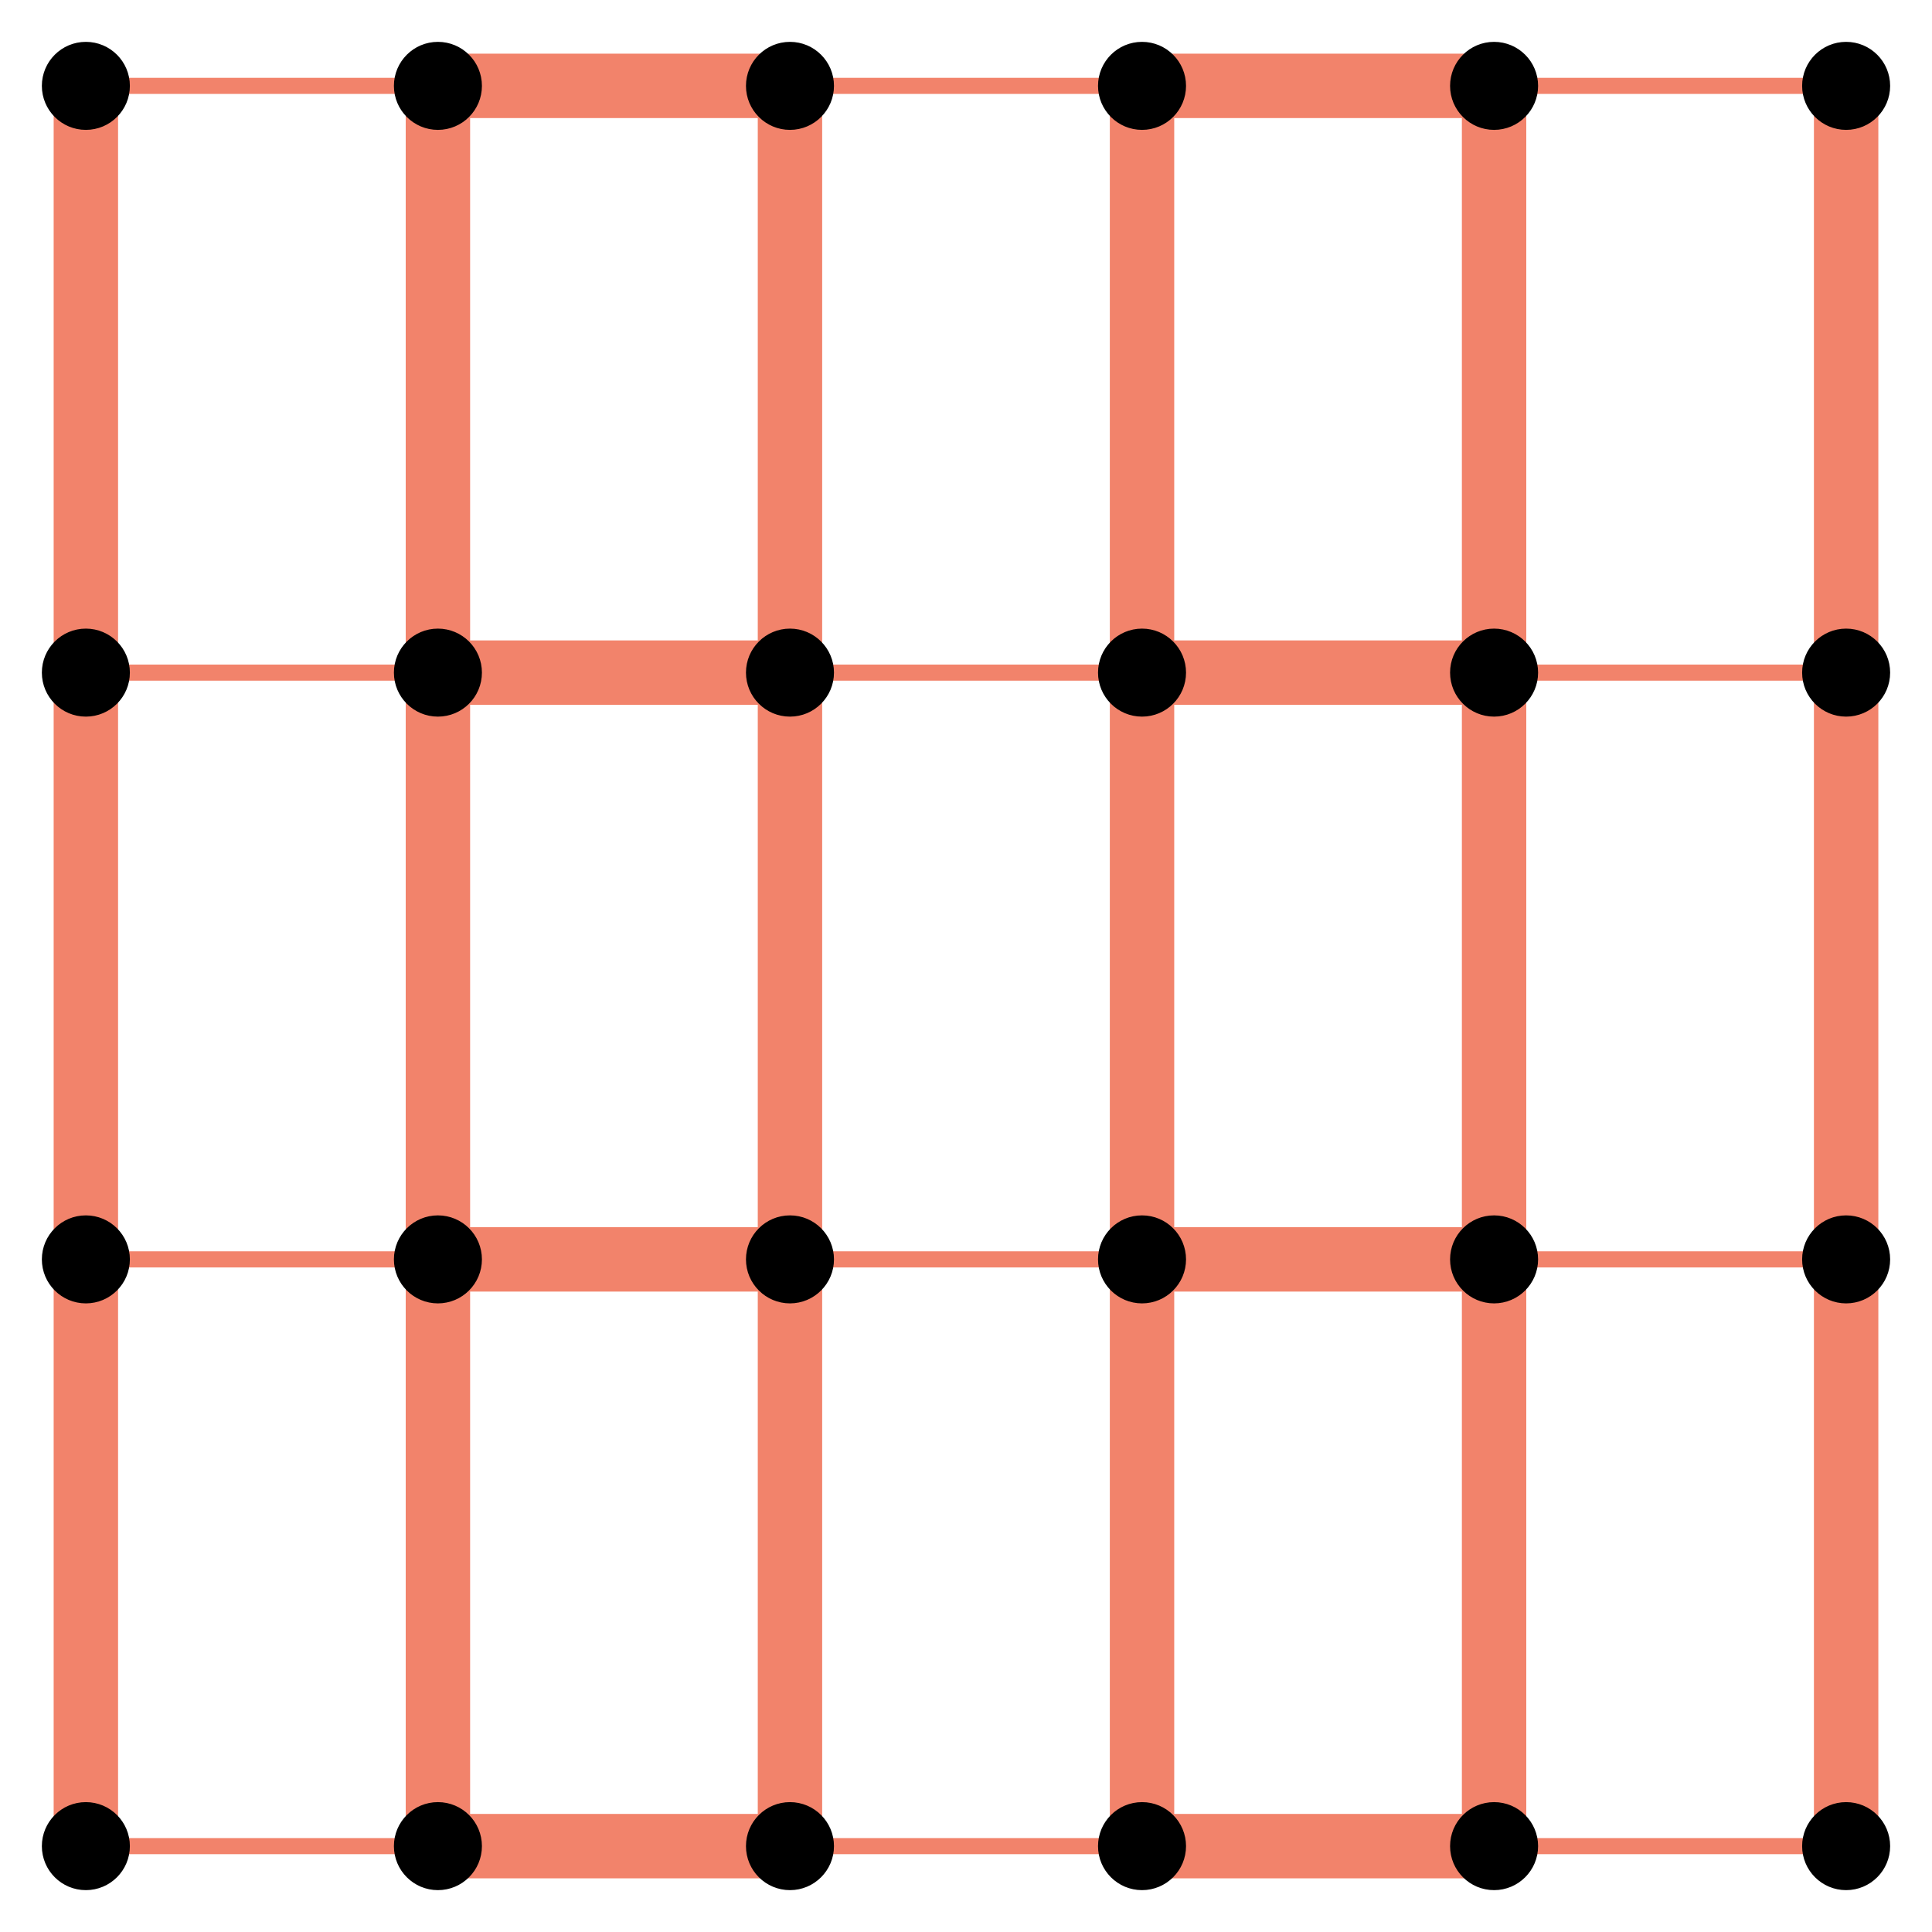
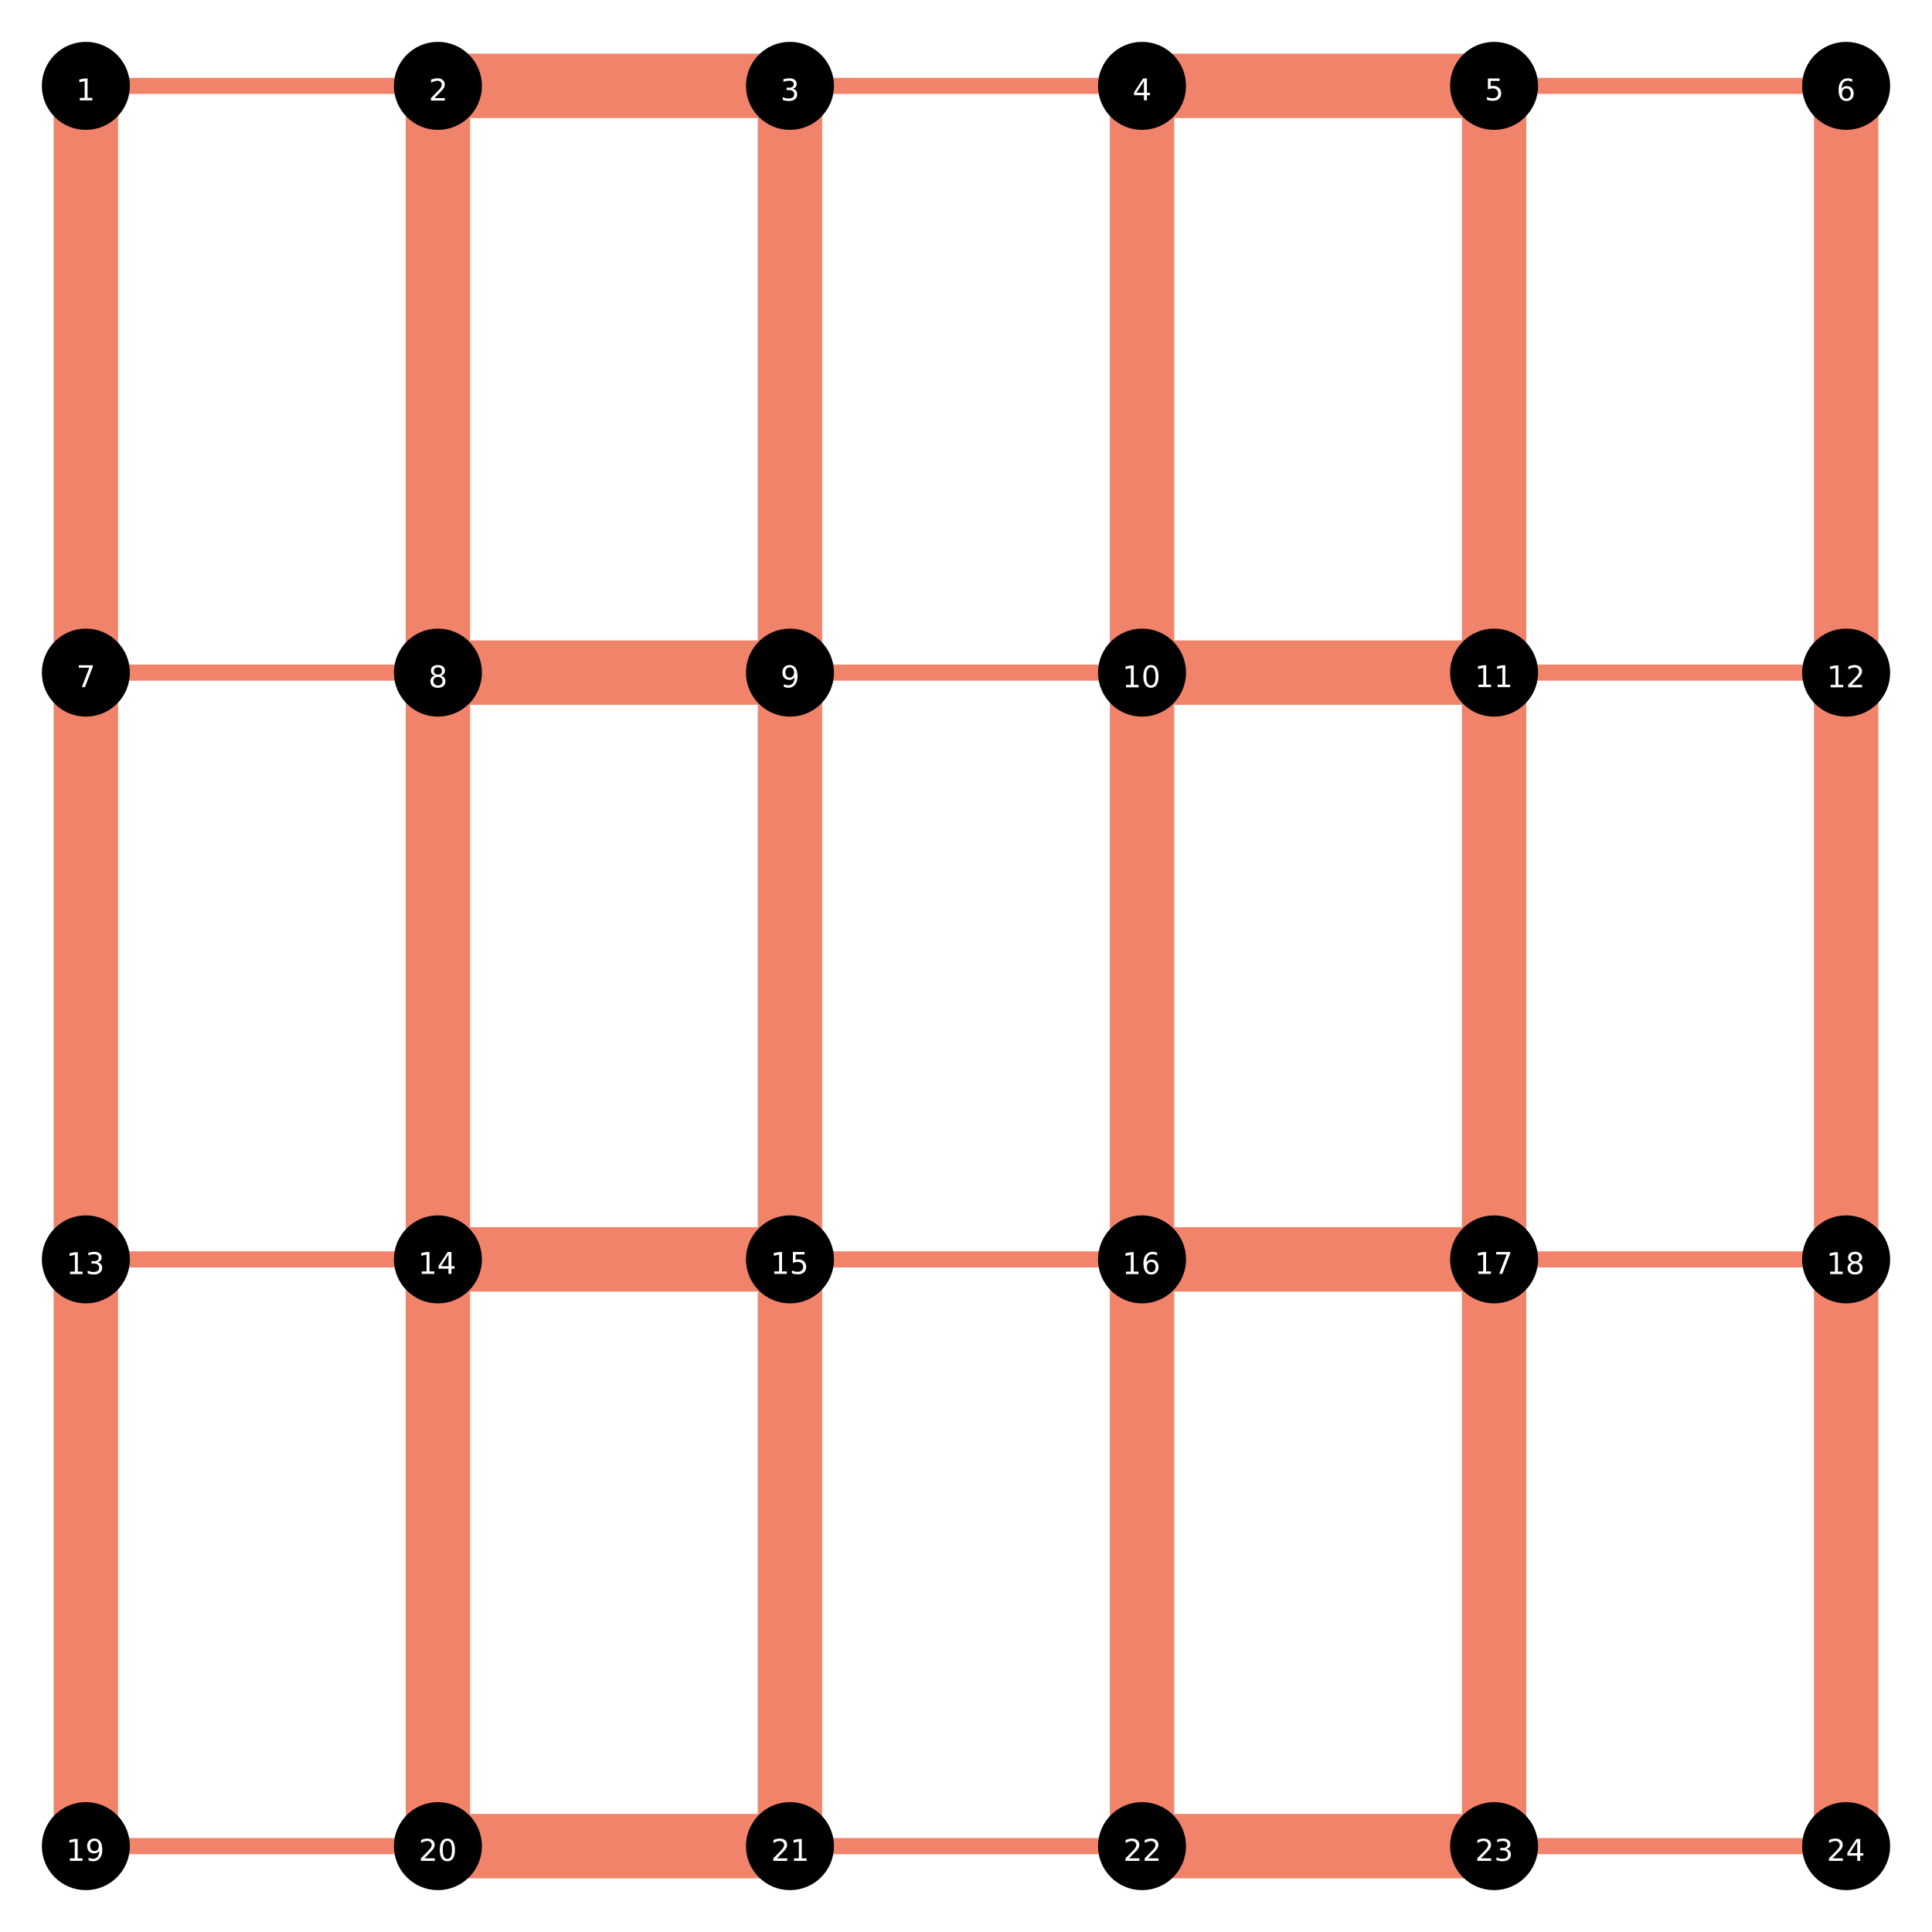
<svg xmlns="http://www.w3.org/2000/svg" xmlns:xlink="http://www.w3.org/1999/xlink" width="900pt" height="900pt" viewBox="0 0 900 900" version="1.1">
  <defs>
    <g>
      <symbol overflow="visible" id="glyph0-0">
        <path style="stroke:none;" d="M 0.703 2.469 L 0.703 -9.875 L 7.703 -9.875 L 7.703 2.469 Z M 1.484 1.703 L 6.922 1.703 L 6.922 -9.078 L 1.484 -9.078 Z M 1.484 1.703 " />
      </symbol>
      <symbol overflow="visible" id="glyph0-1">
        <path style="stroke:none;" d="M 1.734 -1.156 L 4 -1.156 L 4 -8.953 L 1.531 -8.453 L 1.531 -9.719 L 3.984 -10.203 L 5.359 -10.203 L 5.359 -1.156 L 7.609 -1.156 L 7.609 0 L 1.734 0 Z M 1.734 -1.156 " />
      </symbol>
      <symbol overflow="visible" id="glyph0-2">
        <path style="stroke:none;" d="M 2.688 -1.156 L 7.5 -1.156 L 7.5 0 L 1.031 0 L 1.031 -1.156 C 1.551 -1.695 2.266 -2.426 3.172 -3.344 C 4.078 -4.258 4.645 -4.848 4.875 -5.109 C 5.312 -5.609 5.617 -6.031 5.797 -6.375 C 5.973 -6.719 6.062 -7.055 6.062 -7.391 C 6.062 -7.93 5.867 -8.375 5.484 -8.719 C 5.109 -9.062 4.613 -9.234 4 -9.234 C 3.57 -9.234 3.117 -9.156 2.641 -9 C 2.16 -8.852 1.645 -8.625 1.094 -8.312 L 1.094 -9.719 C 1.645 -9.938 2.16 -10.102 2.641 -10.219 C 3.129 -10.332 3.578 -10.391 3.984 -10.391 C 5.035 -10.391 5.875 -10.125 6.5 -9.594 C 7.133 -9.07 7.453 -8.367 7.453 -7.484 C 7.453 -7.055 7.375 -6.656 7.219 -6.281 C 7.062 -5.906 6.773 -5.461 6.359 -4.953 C 6.242 -4.828 5.879 -4.445 5.266 -3.812 C 4.66 -3.176 3.801 -2.289 2.688 -1.156 Z M 2.688 -1.156 " />
      </symbol>
      <symbol overflow="visible" id="glyph0-3">
        <path style="stroke:none;" d="M 5.688 -5.5 C 6.344 -5.363 6.852 -5.07 7.219 -4.625 C 7.594 -4.176 7.781 -3.625 7.781 -2.969 C 7.781 -1.957 7.43 -1.176 6.734 -0.625 C 6.047 -0.07 5.066 0.203 3.797 0.203 C 3.367 0.203 2.926 0.156 2.469 0.062 C 2.02 -0.02 1.551 -0.145 1.062 -0.312 L 1.062 -1.641 C 1.445 -1.422 1.867 -1.254 2.328 -1.141 C 2.785 -1.023 3.258 -0.969 3.75 -0.969 C 4.613 -0.969 5.27 -1.133 5.719 -1.469 C 6.176 -1.812 6.406 -2.312 6.406 -2.969 C 6.406 -3.57 6.191 -4.039 5.766 -4.375 C 5.348 -4.719 4.766 -4.891 4.016 -4.891 L 2.828 -4.891 L 2.828 -6.016 L 4.078 -6.016 C 4.754 -6.016 5.27 -6.148 5.625 -6.422 C 5.988 -6.703 6.172 -7.098 6.172 -7.609 C 6.172 -8.129 5.984 -8.531 5.609 -8.812 C 5.242 -9.094 4.711 -9.234 4.016 -9.234 C 3.641 -9.234 3.234 -9.191 2.797 -9.109 C 2.367 -9.023 1.895 -8.895 1.375 -8.719 L 1.375 -9.953 C 1.895 -10.098 2.383 -10.207 2.844 -10.281 C 3.301 -10.352 3.734 -10.391 4.141 -10.391 C 5.191 -10.391 6.02 -10.148 6.625 -9.672 C 7.238 -9.203 7.547 -8.562 7.547 -7.75 C 7.547 -7.176 7.383 -6.695 7.062 -6.312 C 6.738 -5.926 6.281 -5.656 5.688 -5.5 Z M 5.688 -5.5 " />
      </symbol>
      <symbol overflow="visible" id="glyph0-4">
        <path style="stroke:none;" d="M 5.297 -9 L 1.812 -3.562 L 5.297 -3.562 Z M 4.922 -10.203 L 6.672 -10.203 L 6.672 -3.562 L 8.125 -3.562 L 8.125 -2.406 L 6.672 -2.406 L 6.672 0 L 5.297 0 L 5.297 -2.406 L 0.688 -2.406 L 0.688 -3.734 Z M 4.922 -10.203 " />
      </symbol>
      <symbol overflow="visible" id="glyph0-5">
        <path style="stroke:none;" d="M 1.516 -10.203 L 6.938 -10.203 L 6.938 -9.047 L 2.781 -9.047 L 2.781 -6.547 C 2.977 -6.609 3.176 -6.656 3.375 -6.688 C 3.57 -6.727 3.773 -6.75 3.984 -6.75 C 5.117 -6.75 6.02 -6.438 6.688 -5.812 C 7.352 -5.188 7.688 -4.344 7.688 -3.281 C 7.688 -2.176 7.344 -1.316 6.656 -0.703 C 5.977 -0.098 5.016 0.203 3.766 0.203 C 3.336 0.203 2.898 0.164 2.453 0.094 C 2.016 0.02 1.555 -0.086 1.078 -0.234 L 1.078 -1.625 C 1.492 -1.406 1.922 -1.238 2.359 -1.125 C 2.797 -1.02 3.254 -0.969 3.734 -0.969 C 4.523 -0.969 5.148 -1.172 5.609 -1.578 C 6.066 -1.992 6.297 -2.562 6.297 -3.281 C 6.297 -3.988 6.066 -4.547 5.609 -4.953 C 5.148 -5.367 4.523 -5.578 3.734 -5.578 C 3.367 -5.578 3 -5.535 2.625 -5.453 C 2.258 -5.379 1.891 -5.254 1.516 -5.078 Z M 1.516 -10.203 " />
      </symbol>
      <symbol overflow="visible" id="glyph0-6">
        <path style="stroke:none;" d="M 4.625 -5.656 C 4 -5.656 3.504 -5.441 3.141 -5.016 C 2.785 -4.586 2.609 -4.008 2.609 -3.281 C 2.609 -2.539 2.785 -1.957 3.141 -1.531 C 3.504 -1.102 4 -0.891 4.625 -0.891 C 5.238 -0.891 5.727 -1.102 6.094 -1.531 C 6.457 -1.957 6.641 -2.539 6.641 -3.281 C 6.641 -4.008 6.457 -4.586 6.094 -5.016 C 5.727 -5.441 5.238 -5.656 4.625 -5.656 Z M 7.359 -9.984 L 7.359 -8.719 C 7.016 -8.883 6.664 -9.008 6.312 -9.094 C 5.957 -9.188 5.609 -9.234 5.266 -9.234 C 4.348 -9.234 3.648 -8.926 3.172 -8.312 C 2.691 -7.695 2.422 -6.766 2.359 -5.516 C 2.617 -5.91 2.953 -6.211 3.359 -6.422 C 3.766 -6.641 4.211 -6.75 4.703 -6.75 C 5.723 -6.75 6.531 -6.438 7.125 -5.812 C 7.727 -5.188 8.031 -4.344 8.031 -3.281 C 8.031 -2.227 7.719 -1.383 7.094 -0.75 C 6.477 -0.113 5.656 0.203 4.625 0.203 C 3.438 0.203 2.531 -0.25 1.906 -1.156 C 1.289 -2.062 0.984 -3.375 0.984 -5.094 C 0.984 -6.707 1.363 -7.992 2.125 -8.953 C 2.895 -9.91 3.922 -10.391 5.203 -10.391 C 5.555 -10.391 5.906 -10.352 6.25 -10.281 C 6.602 -10.219 6.973 -10.117 7.359 -9.984 Z M 7.359 -9.984 " />
      </symbol>
      <symbol overflow="visible" id="glyph0-7">
        <path style="stroke:none;" d="M 1.156 -10.203 L 7.719 -10.203 L 7.719 -9.625 L 4 0 L 2.562 0 L 6.047 -9.047 L 1.156 -9.047 Z M 1.156 -10.203 " />
      </symbol>
      <symbol overflow="visible" id="glyph0-8">
        <path style="stroke:none;" d="M 4.453 -4.844 C 3.797 -4.844 3.281 -4.664 2.906 -4.312 C 2.531 -3.969 2.344 -3.488 2.344 -2.875 C 2.344 -2.258 2.531 -1.773 2.906 -1.422 C 3.281 -1.066 3.797 -0.891 4.453 -0.891 C 5.109 -0.891 5.625 -1.066 6 -1.422 C 6.375 -1.773 6.562 -2.258 6.562 -2.875 C 6.562 -3.488 6.375 -3.969 6 -4.312 C 5.625 -4.664 5.109 -4.844 4.453 -4.844 Z M 3.062 -5.438 C 2.477 -5.582 2.02 -5.859 1.688 -6.266 C 1.352 -6.672 1.188 -7.164 1.188 -7.75 C 1.188 -8.562 1.477 -9.203 2.062 -9.672 C 2.645 -10.148 3.441 -10.391 4.453 -10.391 C 5.461 -10.391 6.258 -10.148 6.844 -9.672 C 7.426 -9.203 7.719 -8.562 7.719 -7.75 C 7.719 -7.164 7.551 -6.672 7.219 -6.266 C 6.883 -5.859 6.426 -5.582 5.844 -5.438 C 6.508 -5.281 7.023 -4.973 7.391 -4.516 C 7.766 -4.066 7.953 -3.52 7.953 -2.875 C 7.953 -1.883 7.648 -1.125 7.047 -0.594 C 6.441 -0.062 5.578 0.203 4.453 0.203 C 3.328 0.203 2.461 -0.062 1.859 -0.594 C 1.254 -1.125 0.953 -1.883 0.953 -2.875 C 0.953 -3.52 1.141 -4.066 1.516 -4.516 C 1.891 -4.973 2.406 -5.281 3.062 -5.438 Z M 2.562 -7.609 C 2.562 -7.086 2.727 -6.676 3.062 -6.375 C 3.395 -6.082 3.859 -5.938 4.453 -5.938 C 5.047 -5.938 5.508 -6.082 5.844 -6.375 C 6.176 -6.676 6.344 -7.086 6.344 -7.609 C 6.344 -8.141 6.176 -8.551 5.844 -8.844 C 5.508 -9.145 5.047 -9.297 4.453 -9.297 C 3.859 -9.297 3.395 -9.145 3.062 -8.844 C 2.727 -8.551 2.562 -8.141 2.562 -7.609 Z M 2.562 -7.609 " />
      </symbol>
      <symbol overflow="visible" id="glyph0-9">
        <path style="stroke:none;" d="M 1.531 -0.219 L 1.531 -1.469 C 1.883 -1.301 2.238 -1.176 2.594 -1.094 C 2.945 -1.008 3.297 -0.969 3.641 -0.969 C 4.547 -0.969 5.238 -1.27 5.719 -1.875 C 6.207 -2.488 6.484 -3.422 6.547 -4.672 C 6.285 -4.285 5.953 -3.984 5.547 -3.766 C 5.141 -3.555 4.691 -3.453 4.203 -3.453 C 3.18 -3.453 2.367 -3.758 1.766 -4.375 C 1.172 -5 0.875 -5.848 0.875 -6.922 C 0.875 -7.961 1.18 -8.801 1.797 -9.438 C 2.422 -10.07 3.25 -10.391 4.281 -10.391 C 5.469 -10.391 6.367 -9.938 6.984 -9.031 C 7.609 -8.125 7.922 -6.812 7.922 -5.094 C 7.922 -3.488 7.539 -2.203 6.781 -1.234 C 6.02 -0.273 4.992 0.203 3.703 0.203 C 3.348 0.203 2.992 0.164 2.641 0.094 C 2.285 0.031 1.914 -0.07 1.531 -0.219 Z M 4.281 -4.547 C 4.906 -4.547 5.395 -4.754 5.75 -5.172 C 6.113 -5.598 6.297 -6.18 6.297 -6.922 C 6.297 -7.648 6.113 -8.227 5.75 -8.656 C 5.395 -9.082 4.906 -9.297 4.281 -9.297 C 3.664 -9.297 3.176 -9.082 2.812 -8.656 C 2.445 -8.227 2.266 -7.648 2.266 -6.922 C 2.266 -6.18 2.445 -5.598 2.812 -5.172 C 3.176 -4.754 3.664 -4.547 4.281 -4.547 Z M 4.281 -4.547 " />
      </symbol>
      <symbol overflow="visible" id="glyph0-10">
        <path style="stroke:none;" d="M 4.453 -9.297 C 3.742 -9.297 3.207 -8.945 2.844 -8.25 C 2.488 -7.551 2.312 -6.5 2.312 -5.094 C 2.312 -3.695 2.488 -2.645 2.844 -1.938 C 3.207 -1.238 3.742 -0.891 4.453 -0.891 C 5.172 -0.891 5.707 -1.238 6.062 -1.938 C 6.414 -2.645 6.594 -3.695 6.594 -5.094 C 6.594 -6.5 6.414 -7.551 6.062 -8.25 C 5.707 -8.945 5.172 -9.297 4.453 -9.297 Z M 4.453 -10.391 C 5.598 -10.391 6.473 -9.938 7.078 -9.031 C 7.68 -8.125 7.984 -6.812 7.984 -5.094 C 7.984 -3.375 7.68 -2.062 7.078 -1.156 C 6.473 -0.25 5.598 0.203 4.453 0.203 C 3.305 0.203 2.43 -0.25 1.828 -1.156 C 1.223 -2.062 0.922 -3.375 0.922 -5.094 C 0.922 -6.812 1.223 -8.125 1.828 -9.031 C 2.43 -9.938 3.305 -10.391 4.453 -10.391 Z M 4.453 -10.391 " />
      </symbol>
    </g>
  </defs>
  <g id="surface41">
    <rect x="0" y="0" width="900" height="900" style="fill:rgb(100%,100%,100%);fill-opacity:1;stroke:none;" />
    <path style="fill:none;stroke-width:7.5;stroke-linecap:butt;stroke-linejoin:miter;stroke:rgb(94.902%,51.373%,41.961%);stroke-opacity:1;stroke-miterlimit:10;" d="M 40 40 L 204 40 " />
    <path style="fill:none;stroke-width:30;stroke-linecap:butt;stroke-linejoin:miter;stroke:rgb(94.902%,51.373%,41.961%);stroke-opacity:1;stroke-miterlimit:10;" d="M 40 40 L 40 313.332 " />
    <path style="fill:none;stroke-width:30;stroke-linecap:butt;stroke-linejoin:miter;stroke:rgb(94.902%,51.373%,41.961%);stroke-opacity:1;stroke-miterlimit:10;" d="M 204 40 L 368 40 " />
    <path style="fill:none;stroke-width:30;stroke-linecap:butt;stroke-linejoin:miter;stroke:rgb(94.902%,51.373%,41.961%);stroke-opacity:1;stroke-miterlimit:10;" d="M 204 40 L 204 313.332 " />
    <path style="fill:none;stroke-width:7.5;stroke-linecap:butt;stroke-linejoin:miter;stroke:rgb(94.902%,51.373%,41.961%);stroke-opacity:1;stroke-miterlimit:10;" d="M 368 40 L 532 40 " />
    <path style="fill:none;stroke-width:30;stroke-linecap:butt;stroke-linejoin:miter;stroke:rgb(94.902%,51.373%,41.961%);stroke-opacity:1;stroke-miterlimit:10;" d="M 368 40 L 368 313.332 " />
    <path style="fill:none;stroke-width:30;stroke-linecap:butt;stroke-linejoin:miter;stroke:rgb(94.902%,51.373%,41.961%);stroke-opacity:1;stroke-miterlimit:10;" d="M 532 40 L 696 40 " />
    <path style="fill:none;stroke-width:30;stroke-linecap:butt;stroke-linejoin:miter;stroke:rgb(94.902%,51.373%,41.961%);stroke-opacity:1;stroke-miterlimit:10;" d="M 532 40 L 532 313.332 " />
    <path style="fill:none;stroke-width:7.5;stroke-linecap:butt;stroke-linejoin:miter;stroke:rgb(94.902%,51.373%,41.961%);stroke-opacity:1;stroke-miterlimit:10;" d="M 696 40 L 860 40 " />
    <path style="fill:none;stroke-width:30;stroke-linecap:butt;stroke-linejoin:miter;stroke:rgb(94.902%,51.373%,41.961%);stroke-opacity:1;stroke-miterlimit:10;" d="M 696 40 L 696 313.332 " />
    <path style="fill:none;stroke-width:30;stroke-linecap:butt;stroke-linejoin:miter;stroke:rgb(94.902%,51.373%,41.961%);stroke-opacity:1;stroke-miterlimit:10;" d="M 860 40 L 860 313.332 " />
    <path style="fill:none;stroke-width:7.5;stroke-linecap:butt;stroke-linejoin:miter;stroke:rgb(94.902%,51.373%,41.961%);stroke-opacity:1;stroke-miterlimit:10;" d="M 40 313.332 L 204 313.332 " />
    <path style="fill:none;stroke-width:30;stroke-linecap:butt;stroke-linejoin:miter;stroke:rgb(94.902%,51.373%,41.961%);stroke-opacity:1;stroke-miterlimit:10;" d="M 40 313.332 L 40 586.668 " />
    <path style="fill:none;stroke-width:30;stroke-linecap:butt;stroke-linejoin:miter;stroke:rgb(94.902%,51.373%,41.961%);stroke-opacity:1;stroke-miterlimit:10;" d="M 204 313.332 L 368 313.332 " />
    <path style="fill:none;stroke-width:30;stroke-linecap:butt;stroke-linejoin:miter;stroke:rgb(94.902%,51.373%,41.961%);stroke-opacity:1;stroke-miterlimit:10;" d="M 204 313.332 L 204 586.668 " />
    <path style="fill:none;stroke-width:7.5;stroke-linecap:butt;stroke-linejoin:miter;stroke:rgb(94.902%,51.373%,41.961%);stroke-opacity:1;stroke-miterlimit:10;" d="M 368 313.332 L 532 313.332 " />
    <path style="fill:none;stroke-width:30;stroke-linecap:butt;stroke-linejoin:miter;stroke:rgb(94.902%,51.373%,41.961%);stroke-opacity:1;stroke-miterlimit:10;" d="M 368 313.332 L 368 586.668 " />
    <path style="fill:none;stroke-width:30;stroke-linecap:butt;stroke-linejoin:miter;stroke:rgb(94.902%,51.373%,41.961%);stroke-opacity:1;stroke-miterlimit:10;" d="M 532 313.332 L 696 313.332 " />
    <path style="fill:none;stroke-width:30;stroke-linecap:butt;stroke-linejoin:miter;stroke:rgb(94.902%,51.373%,41.961%);stroke-opacity:1;stroke-miterlimit:10;" d="M 532 313.332 L 532 586.668 " />
    <path style="fill:none;stroke-width:7.5;stroke-linecap:butt;stroke-linejoin:miter;stroke:rgb(94.902%,51.373%,41.961%);stroke-opacity:1;stroke-miterlimit:10;" d="M 696 313.332 L 860 313.332 " />
    <path style="fill:none;stroke-width:30;stroke-linecap:butt;stroke-linejoin:miter;stroke:rgb(94.902%,51.373%,41.961%);stroke-opacity:1;stroke-miterlimit:10;" d="M 696 313.332 L 696 586.668 " />
    <path style="fill:none;stroke-width:30;stroke-linecap:butt;stroke-linejoin:miter;stroke:rgb(94.902%,51.373%,41.961%);stroke-opacity:1;stroke-miterlimit:10;" d="M 860 313.332 L 860 586.668 " />
    <path style="fill:none;stroke-width:7.5;stroke-linecap:butt;stroke-linejoin:miter;stroke:rgb(94.902%,51.373%,41.961%);stroke-opacity:1;stroke-miterlimit:10;" d="M 40 586.668 L 204 586.668 " />
    <path style="fill:none;stroke-width:30;stroke-linecap:butt;stroke-linejoin:miter;stroke:rgb(94.902%,51.373%,41.961%);stroke-opacity:1;stroke-miterlimit:10;" d="M 40 586.668 L 40 860 " />
    <path style="fill:none;stroke-width:30;stroke-linecap:butt;stroke-linejoin:miter;stroke:rgb(94.902%,51.373%,41.961%);stroke-opacity:1;stroke-miterlimit:10;" d="M 204 586.668 L 368 586.668 " />
    <path style="fill:none;stroke-width:30;stroke-linecap:butt;stroke-linejoin:miter;stroke:rgb(94.902%,51.373%,41.961%);stroke-opacity:1;stroke-miterlimit:10;" d="M 204 586.668 L 204 860 " />
    <path style="fill:none;stroke-width:7.5;stroke-linecap:butt;stroke-linejoin:miter;stroke:rgb(94.902%,51.373%,41.961%);stroke-opacity:1;stroke-miterlimit:10;" d="M 368 586.668 L 532 586.668 " />
    <path style="fill:none;stroke-width:30;stroke-linecap:butt;stroke-linejoin:miter;stroke:rgb(94.902%,51.373%,41.961%);stroke-opacity:1;stroke-miterlimit:10;" d="M 368 586.668 L 368 860 " />
    <path style="fill:none;stroke-width:30;stroke-linecap:butt;stroke-linejoin:miter;stroke:rgb(94.902%,51.373%,41.961%);stroke-opacity:1;stroke-miterlimit:10;" d="M 532 586.668 L 696 586.668 " />
    <path style="fill:none;stroke-width:30;stroke-linecap:butt;stroke-linejoin:miter;stroke:rgb(94.902%,51.373%,41.961%);stroke-opacity:1;stroke-miterlimit:10;" d="M 532 586.668 L 532 860 " />
    <path style="fill:none;stroke-width:7.5;stroke-linecap:butt;stroke-linejoin:miter;stroke:rgb(94.902%,51.373%,41.961%);stroke-opacity:1;stroke-miterlimit:10;" d="M 696 586.668 L 860 586.668 " />
    <path style="fill:none;stroke-width:30;stroke-linecap:butt;stroke-linejoin:miter;stroke:rgb(94.902%,51.373%,41.961%);stroke-opacity:1;stroke-miterlimit:10;" d="M 696 586.668 L 696 860 " />
    <path style="fill:none;stroke-width:30;stroke-linecap:butt;stroke-linejoin:miter;stroke:rgb(94.902%,51.373%,41.961%);stroke-opacity:1;stroke-miterlimit:10;" d="M 860 586.668 L 860 860 " />
    <path style="fill:none;stroke-width:7.5;stroke-linecap:butt;stroke-linejoin:miter;stroke:rgb(94.902%,51.373%,41.961%);stroke-opacity:1;stroke-miterlimit:10;" d="M 40 860 L 204 860 " />
    <path style="fill:none;stroke-width:30;stroke-linecap:butt;stroke-linejoin:miter;stroke:rgb(94.902%,51.373%,41.961%);stroke-opacity:1;stroke-miterlimit:10;" d="M 204 860 L 368 860 " />
    <path style="fill:none;stroke-width:7.5;stroke-linecap:butt;stroke-linejoin:miter;stroke:rgb(94.902%,51.373%,41.961%);stroke-opacity:1;stroke-miterlimit:10;" d="M 368 860 L 532 860 " />
    <path style="fill:none;stroke-width:30;stroke-linecap:butt;stroke-linejoin:miter;stroke:rgb(94.902%,51.373%,41.961%);stroke-opacity:1;stroke-miterlimit:10;" d="M 532 860 L 696 860 " />
    <path style="fill:none;stroke-width:7.5;stroke-linecap:butt;stroke-linejoin:miter;stroke:rgb(94.902%,51.373%,41.961%);stroke-opacity:1;stroke-miterlimit:10;" d="M 696 860 L 860 860 " />
    <path style="fill-rule:nonzero;fill:rgb(0%,0%,0%);fill-opacity:1;stroke-width:1;stroke-linecap:butt;stroke-linejoin:miter;stroke:rgb(0%,0%,0%);stroke-opacity:1;stroke-miterlimit:10;" d="M 60 40 C 60 51.047 51.047 60 40 60 C 28.953 60 20 51.047 20 40 C 20 28.953 28.953 20 40 20 C 51.047 20 60 28.953 60 40 " />
    <path style="fill-rule:nonzero;fill:rgb(0%,0%,0%);fill-opacity:1;stroke-width:1;stroke-linecap:butt;stroke-linejoin:miter;stroke:rgb(0%,0%,0%);stroke-opacity:1;stroke-miterlimit:10;" d="M 224 40 C 224 51.047 215.047 60 204 60 C 192.953 60 184 51.047 184 40 C 184 28.953 192.953 20 204 20 C 215.047 20 224 28.953 224 40 " />
    <path style="fill-rule:nonzero;fill:rgb(0%,0%,0%);fill-opacity:1;stroke-width:1;stroke-linecap:butt;stroke-linejoin:miter;stroke:rgb(0%,0%,0%);stroke-opacity:1;stroke-miterlimit:10;" d="M 388 40 C 388 51.047 379.047 60 368 60 C 356.953 60 348 51.047 348 40 C 348 28.953 356.953 20 368 20 C 379.047 20 388 28.953 388 40 " />
    <path style="fill-rule:nonzero;fill:rgb(0%,0%,0%);fill-opacity:1;stroke-width:1;stroke-linecap:butt;stroke-linejoin:miter;stroke:rgb(0%,0%,0%);stroke-opacity:1;stroke-miterlimit:10;" d="M 552 40 C 552 51.047 543.047 60 532 60 C 520.953 60 512 51.047 512 40 C 512 28.953 520.953 20 532 20 C 543.047 20 552 28.953 552 40 " />
    <path style="fill-rule:nonzero;fill:rgb(0%,0%,0%);fill-opacity:1;stroke-width:1;stroke-linecap:butt;stroke-linejoin:miter;stroke:rgb(0%,0%,0%);stroke-opacity:1;stroke-miterlimit:10;" d="M 716 40 C 716 51.047 707.047 60 696 60 C 684.953 60 676 51.047 676 40 C 676 28.953 684.953 20 696 20 C 707.047 20 716 28.953 716 40 " />
    <path style="fill-rule:nonzero;fill:rgb(0%,0%,0%);fill-opacity:1;stroke-width:1;stroke-linecap:butt;stroke-linejoin:miter;stroke:rgb(0%,0%,0%);stroke-opacity:1;stroke-miterlimit:10;" d="M 880 40 C 880 51.047 871.047 60 860 60 C 848.953 60 840 51.047 840 40 C 840 28.953 848.953 20 860 20 C 871.047 20 880 28.953 880 40 " />
    <path style="fill-rule:nonzero;fill:rgb(0%,0%,0%);fill-opacity:1;stroke-width:1;stroke-linecap:butt;stroke-linejoin:miter;stroke:rgb(0%,0%,0%);stroke-opacity:1;stroke-miterlimit:10;" d="M 60 313.332 C 60 324.379 51.047 333.332 40 333.332 C 28.953 333.332 20 324.379 20 313.332 C 20 302.289 28.953 293.332 40 293.332 C 51.047 293.332 60 302.289 60 313.332 " />
    <path style="fill-rule:nonzero;fill:rgb(0%,0%,0%);fill-opacity:1;stroke-width:1;stroke-linecap:butt;stroke-linejoin:miter;stroke:rgb(0%,0%,0%);stroke-opacity:1;stroke-miterlimit:10;" d="M 224 313.332 C 224 324.379 215.047 333.332 204 333.332 C 192.953 333.332 184 324.379 184 313.332 C 184 302.289 192.953 293.332 204 293.332 C 215.047 293.332 224 302.289 224 313.332 " />
    <path style="fill-rule:nonzero;fill:rgb(0%,0%,0%);fill-opacity:1;stroke-width:1;stroke-linecap:butt;stroke-linejoin:miter;stroke:rgb(0%,0%,0%);stroke-opacity:1;stroke-miterlimit:10;" d="M 388 313.332 C 388 324.379 379.047 333.332 368 333.332 C 356.953 333.332 348 324.379 348 313.332 C 348 302.289 356.953 293.332 368 293.332 C 379.047 293.332 388 302.289 388 313.332 " />
    <path style="fill-rule:nonzero;fill:rgb(0%,0%,0%);fill-opacity:1;stroke-width:1;stroke-linecap:butt;stroke-linejoin:miter;stroke:rgb(0%,0%,0%);stroke-opacity:1;stroke-miterlimit:10;" d="M 552 313.332 C 552 324.379 543.047 333.332 532 333.332 C 520.953 333.332 512 324.379 512 313.332 C 512 302.289 520.953 293.332 532 293.332 C 543.047 293.332 552 302.289 552 313.332 " />
    <path style="fill-rule:nonzero;fill:rgb(0%,0%,0%);fill-opacity:1;stroke-width:1;stroke-linecap:butt;stroke-linejoin:miter;stroke:rgb(0%,0%,0%);stroke-opacity:1;stroke-miterlimit:10;" d="M 716 313.332 C 716 324.379 707.047 333.332 696 333.332 C 684.953 333.332 676 324.379 676 313.332 C 676 302.289 684.953 293.332 696 293.332 C 707.047 293.332 716 302.289 716 313.332 " />
    <path style="fill-rule:nonzero;fill:rgb(0%,0%,0%);fill-opacity:1;stroke-width:1;stroke-linecap:butt;stroke-linejoin:miter;stroke:rgb(0%,0%,0%);stroke-opacity:1;stroke-miterlimit:10;" d="M 880 313.332 C 880 324.379 871.047 333.332 860 333.332 C 848.953 333.332 840 324.379 840 313.332 C 840 302.289 848.953 293.332 860 293.332 C 871.047 293.332 880 302.289 880 313.332 " />
    <path style="fill-rule:nonzero;fill:rgb(0%,0%,0%);fill-opacity:1;stroke-width:1;stroke-linecap:butt;stroke-linejoin:miter;stroke:rgb(0%,0%,0%);stroke-opacity:1;stroke-miterlimit:10;" d="M 60 586.668 C 60 597.711 51.047 606.668 40 606.668 C 28.953 606.668 20 597.711 20 586.668 C 20 575.621 28.953 566.668 40 566.668 C 51.047 566.668 60 575.621 60 586.668 " />
    <path style="fill-rule:nonzero;fill:rgb(0%,0%,0%);fill-opacity:1;stroke-width:1;stroke-linecap:butt;stroke-linejoin:miter;stroke:rgb(0%,0%,0%);stroke-opacity:1;stroke-miterlimit:10;" d="M 224 586.668 C 224 597.711 215.047 606.668 204 606.668 C 192.953 606.668 184 597.711 184 586.668 C 184 575.621 192.953 566.668 204 566.668 C 215.047 566.668 224 575.621 224 586.668 " />
    <path style="fill-rule:nonzero;fill:rgb(0%,0%,0%);fill-opacity:1;stroke-width:1;stroke-linecap:butt;stroke-linejoin:miter;stroke:rgb(0%,0%,0%);stroke-opacity:1;stroke-miterlimit:10;" d="M 388 586.668 C 388 597.711 379.047 606.668 368 606.668 C 356.953 606.668 348 597.711 348 586.668 C 348 575.621 356.953 566.668 368 566.668 C 379.047 566.668 388 575.621 388 586.668 " />
    <path style="fill-rule:nonzero;fill:rgb(0%,0%,0%);fill-opacity:1;stroke-width:1;stroke-linecap:butt;stroke-linejoin:miter;stroke:rgb(0%,0%,0%);stroke-opacity:1;stroke-miterlimit:10;" d="M 552 586.668 C 552 597.711 543.047 606.668 532 606.668 C 520.953 606.668 512 597.711 512 586.668 C 512 575.621 520.953 566.668 532 566.668 C 543.047 566.668 552 575.621 552 586.668 " />
    <path style="fill-rule:nonzero;fill:rgb(0%,0%,0%);fill-opacity:1;stroke-width:1;stroke-linecap:butt;stroke-linejoin:miter;stroke:rgb(0%,0%,0%);stroke-opacity:1;stroke-miterlimit:10;" d="M 716 586.668 C 716 597.711 707.047 606.668 696 606.668 C 684.953 606.668 676 597.711 676 586.668 C 676 575.621 684.953 566.668 696 566.668 C 707.047 566.668 716 575.621 716 586.668 " />
    <path style="fill-rule:nonzero;fill:rgb(0%,0%,0%);fill-opacity:1;stroke-width:1;stroke-linecap:butt;stroke-linejoin:miter;stroke:rgb(0%,0%,0%);stroke-opacity:1;stroke-miterlimit:10;" d="M 880 586.668 C 880 597.711 871.047 606.668 860 606.668 C 848.953 606.668 840 597.711 840 586.668 C 840 575.621 848.953 566.668 860 566.668 C 871.047 566.668 880 575.621 880 586.668 " />
    <path style="fill-rule:nonzero;fill:rgb(0%,0%,0%);fill-opacity:1;stroke-width:1;stroke-linecap:butt;stroke-linejoin:miter;stroke:rgb(0%,0%,0%);stroke-opacity:1;stroke-miterlimit:10;" d="M 60 860 C 60 871.047 51.047 880 40 880 C 28.953 880 20 871.047 20 860 C 20 848.953 28.953 840 40 840 C 51.047 840 60 848.953 60 860 " />
    <path style="fill-rule:nonzero;fill:rgb(0%,0%,0%);fill-opacity:1;stroke-width:1;stroke-linecap:butt;stroke-linejoin:miter;stroke:rgb(0%,0%,0%);stroke-opacity:1;stroke-miterlimit:10;" d="M 224 860 C 224 871.047 215.047 880 204 880 C 192.953 880 184 871.047 184 860 C 184 848.953 192.953 840 204 840 C 215.047 840 224 848.953 224 860 " />
    <path style="fill-rule:nonzero;fill:rgb(0%,0%,0%);fill-opacity:1;stroke-width:1;stroke-linecap:butt;stroke-linejoin:miter;stroke:rgb(0%,0%,0%);stroke-opacity:1;stroke-miterlimit:10;" d="M 388 860 C 388 871.047 379.047 880 368 880 C 356.953 880 348 871.047 348 860 C 348 848.953 356.953 840 368 840 C 379.047 840 388 848.953 388 860 " />
    <path style="fill-rule:nonzero;fill:rgb(0%,0%,0%);fill-opacity:1;stroke-width:1;stroke-linecap:butt;stroke-linejoin:miter;stroke:rgb(0%,0%,0%);stroke-opacity:1;stroke-miterlimit:10;" d="M 552 860 C 552 871.047 543.047 880 532 880 C 520.953 880 512 871.047 512 860 C 512 848.953 520.953 840 532 840 C 543.047 840 552 848.953 552 860 " />
    <path style="fill-rule:nonzero;fill:rgb(0%,0%,0%);fill-opacity:1;stroke-width:1;stroke-linecap:butt;stroke-linejoin:miter;stroke:rgb(0%,0%,0%);stroke-opacity:1;stroke-miterlimit:10;" d="M 716 860 C 716 871.047 707.047 880 696 880 C 684.953 880 676 871.047 676 860 C 676 848.953 684.953 840 696 840 C 707.047 840 716 848.953 716 860 " />
    <path style="fill-rule:nonzero;fill:rgb(0%,0%,0%);fill-opacity:1;stroke-width:1;stroke-linecap:butt;stroke-linejoin:miter;stroke:rgb(0%,0%,0%);stroke-opacity:1;stroke-miterlimit:10;" d="M 880 860 C 880 871.047 871.047 880 860 880 C 848.953 880 840 871.047 840 860 C 840 848.953 848.953 840 860 840 C 871.047 840 880 848.953 880 860 " />
-     <g style="fill:rgb(0%,0%,0%);fill-opacity:1;">
+     <g style="fill:rgb(100%,100%,100%);fill-opacity:1;">
      <use xlink:href="#glyph0-1" x="35.43" y="46.754" />
    </g>
-     <g style="fill:rgb(0%,0%,0%);fill-opacity:1;">
+     <g style="fill:rgb(100%,100%,100%);fill-opacity:1;">
      <use xlink:href="#glyph0-2" x="199.734" y="46.848" />
    </g>
-     <g style="fill:rgb(0%,0%,0%);fill-opacity:1;">
+     <g style="fill:rgb(100%,100%,100%);fill-opacity:1;">
      <use xlink:href="#glyph0-3" x="363.578" y="46.848" />
    </g>
-     <g style="fill:rgb(0%,0%,0%);fill-opacity:1;">
+     <g style="fill:rgb(100%,100%,100%);fill-opacity:1;">
      <use xlink:href="#glyph0-4" x="527.594" y="46.754" />
    </g>
-     <g style="fill:rgb(0%,0%,0%);fill-opacity:1;">
+     <g style="fill:rgb(100%,100%,100%);fill-opacity:1;">
      <use xlink:href="#glyph0-5" x="691.617" y="46.754" />
    </g>
-     <g style="fill:rgb(0%,0%,0%);fill-opacity:1;">
+     <g style="fill:rgb(100%,100%,100%);fill-opacity:1;">
      <use xlink:href="#glyph0-6" x="855.492" y="46.848" />
    </g>
-     <g style="fill:rgb(0%,0%,0%);fill-opacity:1;">
+     <g style="fill:rgb(100%,100%,100%);fill-opacity:1;">
      <use xlink:href="#glyph0-7" x="35.562" y="320.086" />
    </g>
-     <g style="fill:rgb(0%,0%,0%);fill-opacity:1;">
+     <g style="fill:rgb(100%,100%,100%);fill-opacity:1;">
      <use xlink:href="#glyph0-8" x="199.547" y="320.18" />
    </g>
-     <g style="fill:rgb(0%,0%,0%);fill-opacity:1;">
+     <g style="fill:rgb(100%,100%,100%);fill-opacity:1;">
      <use xlink:href="#glyph0-9" x="363.602" y="320.18" />
    </g>
-     <g style="fill:rgb(0%,0%,0%);fill-opacity:1;">
+     <g style="fill:rgb(100%,100%,100%);fill-opacity:1;">
      <use xlink:href="#glyph0-1" x="522.789" y="320.18" />
      <use xlink:href="#glyph0-10" x="531.696" y="320.18" />
    </g>
-     <g style="fill:rgb(0%,0%,0%);fill-opacity:1;">
+     <g style="fill:rgb(100%,100%,100%);fill-opacity:1;">
      <use xlink:href="#glyph0-1" x="686.977" y="320.086" />
      <use xlink:href="#glyph0-1" x="695.884" y="320.086" />
    </g>
-     <g style="fill:rgb(0%,0%,0%);fill-opacity:1;">
+     <g style="fill:rgb(100%,100%,100%);fill-opacity:1;">
      <use xlink:href="#glyph0-1" x="851.031" y="320.18" />
      <use xlink:href="#glyph0-2" x="859.938" y="320.18" />
    </g>
-     <g style="fill:rgb(0%,0%,0%);fill-opacity:1;">
+     <g style="fill:rgb(100%,100%,100%);fill-opacity:1;">
      <use xlink:href="#glyph0-1" x="30.891" y="593.512" />
      <use xlink:href="#glyph0-3" x="39.798" y="593.512" />
    </g>
-     <g style="fill:rgb(0%,0%,0%);fill-opacity:1;">
+     <g style="fill:rgb(100%,100%,100%);fill-opacity:1;">
      <use xlink:href="#glyph0-1" x="194.719" y="593.418" />
      <use xlink:href="#glyph0-4" x="203.626" y="593.418" />
    </g>
-     <g style="fill:rgb(0%,0%,0%);fill-opacity:1;">
+     <g style="fill:rgb(100%,100%,100%);fill-opacity:1;">
      <use xlink:href="#glyph0-1" x="358.938" y="593.418" />
      <use xlink:href="#glyph0-5" x="367.845" y="593.418" />
    </g>
-     <g style="fill:rgb(0%,0%,0%);fill-opacity:1;">
+     <g style="fill:rgb(100%,100%,100%);fill-opacity:1;">
      <use xlink:href="#glyph0-1" x="522.766" y="593.512" />
      <use xlink:href="#glyph0-6" x="531.673" y="593.512" />
    </g>
-     <g style="fill:rgb(0%,0%,0%);fill-opacity:1;">
+     <g style="fill:rgb(100%,100%,100%);fill-opacity:1;">
      <use xlink:href="#glyph0-1" x="686.922" y="593.418" />
      <use xlink:href="#glyph0-7" x="695.829" y="593.418" />
    </g>
-     <g style="fill:rgb(0%,0%,0%);fill-opacity:1;">
+     <g style="fill:rgb(100%,100%,100%);fill-opacity:1;">
      <use xlink:href="#glyph0-1" x="850.805" y="593.512" />
      <use xlink:href="#glyph0-8" x="859.712" y="593.512" />
    </g>
-     <g style="fill:rgb(0%,0%,0%);fill-opacity:1;">
+     <g style="fill:rgb(100%,100%,100%);fill-opacity:1;">
      <use xlink:href="#glyph0-1" x="30.82" y="866.848" />
      <use xlink:href="#glyph0-9" x="39.728" y="866.848" />
    </g>
-     <g style="fill:rgb(0%,0%,0%);fill-opacity:1;">
+     <g style="fill:rgb(100%,100%,100%);fill-opacity:1;">
      <use xlink:href="#glyph0-2" x="195.039" y="866.848" />
      <use xlink:href="#glyph0-10" x="203.946" y="866.848" />
    </g>
-     <g style="fill:rgb(0%,0%,0%);fill-opacity:1;">
+     <g style="fill:rgb(100%,100%,100%);fill-opacity:1;">
      <use xlink:href="#glyph0-2" x="359.227" y="866.848" />
      <use xlink:href="#glyph0-1" x="368.134" y="866.848" />
    </g>
-     <g style="fill:rgb(0%,0%,0%);fill-opacity:1;">
+     <g style="fill:rgb(100%,100%,100%);fill-opacity:1;">
      <use xlink:href="#glyph0-2" x="523.281" y="866.848" />
      <use xlink:href="#glyph0-2" x="532.188" y="866.848" />
    </g>
-     <g style="fill:rgb(0%,0%,0%);fill-opacity:1;">
+     <g style="fill:rgb(100%,100%,100%);fill-opacity:1;">
      <use xlink:href="#glyph0-2" x="687.141" y="866.848" />
      <use xlink:href="#glyph0-3" x="696.048" y="866.848" />
    </g>
-     <g style="fill:rgb(0%,0%,0%);fill-opacity:1;">
+     <g style="fill:rgb(100%,100%,100%);fill-opacity:1;">
      <use xlink:href="#glyph0-2" x="850.969" y="866.848" />
      <use xlink:href="#glyph0-4" x="859.876" y="866.848" />
    </g>
  </g>
</svg>
